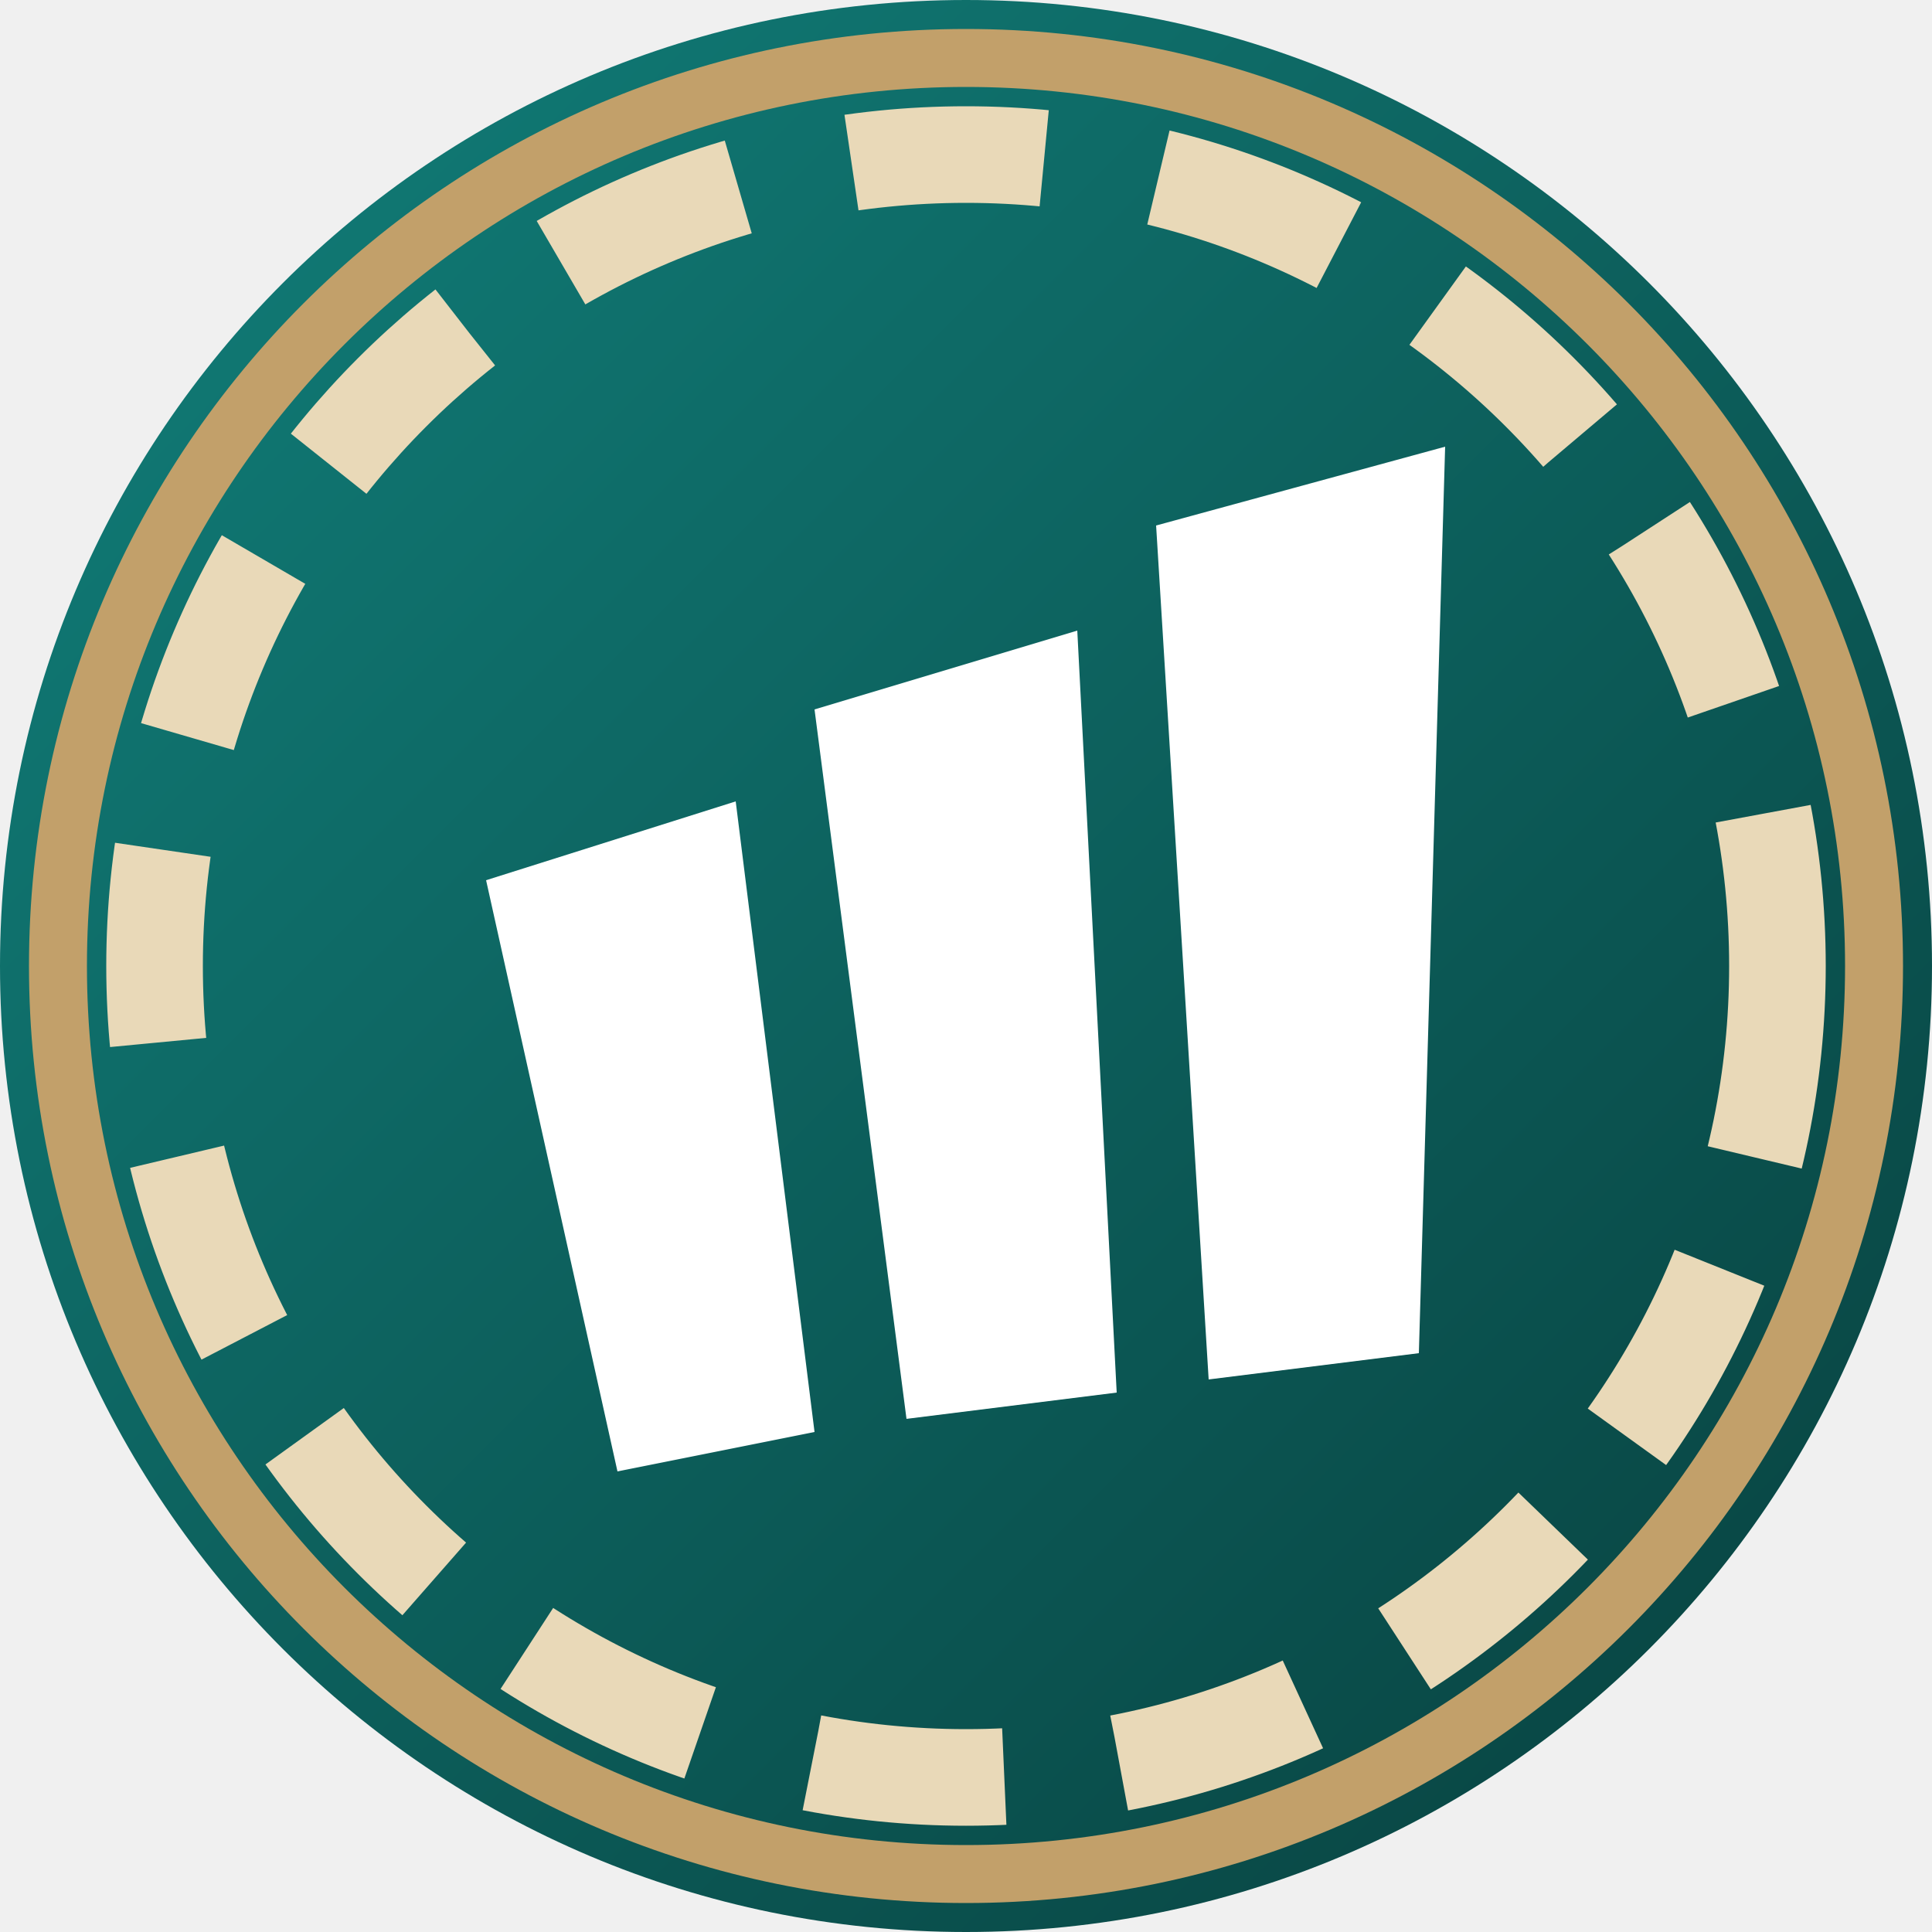
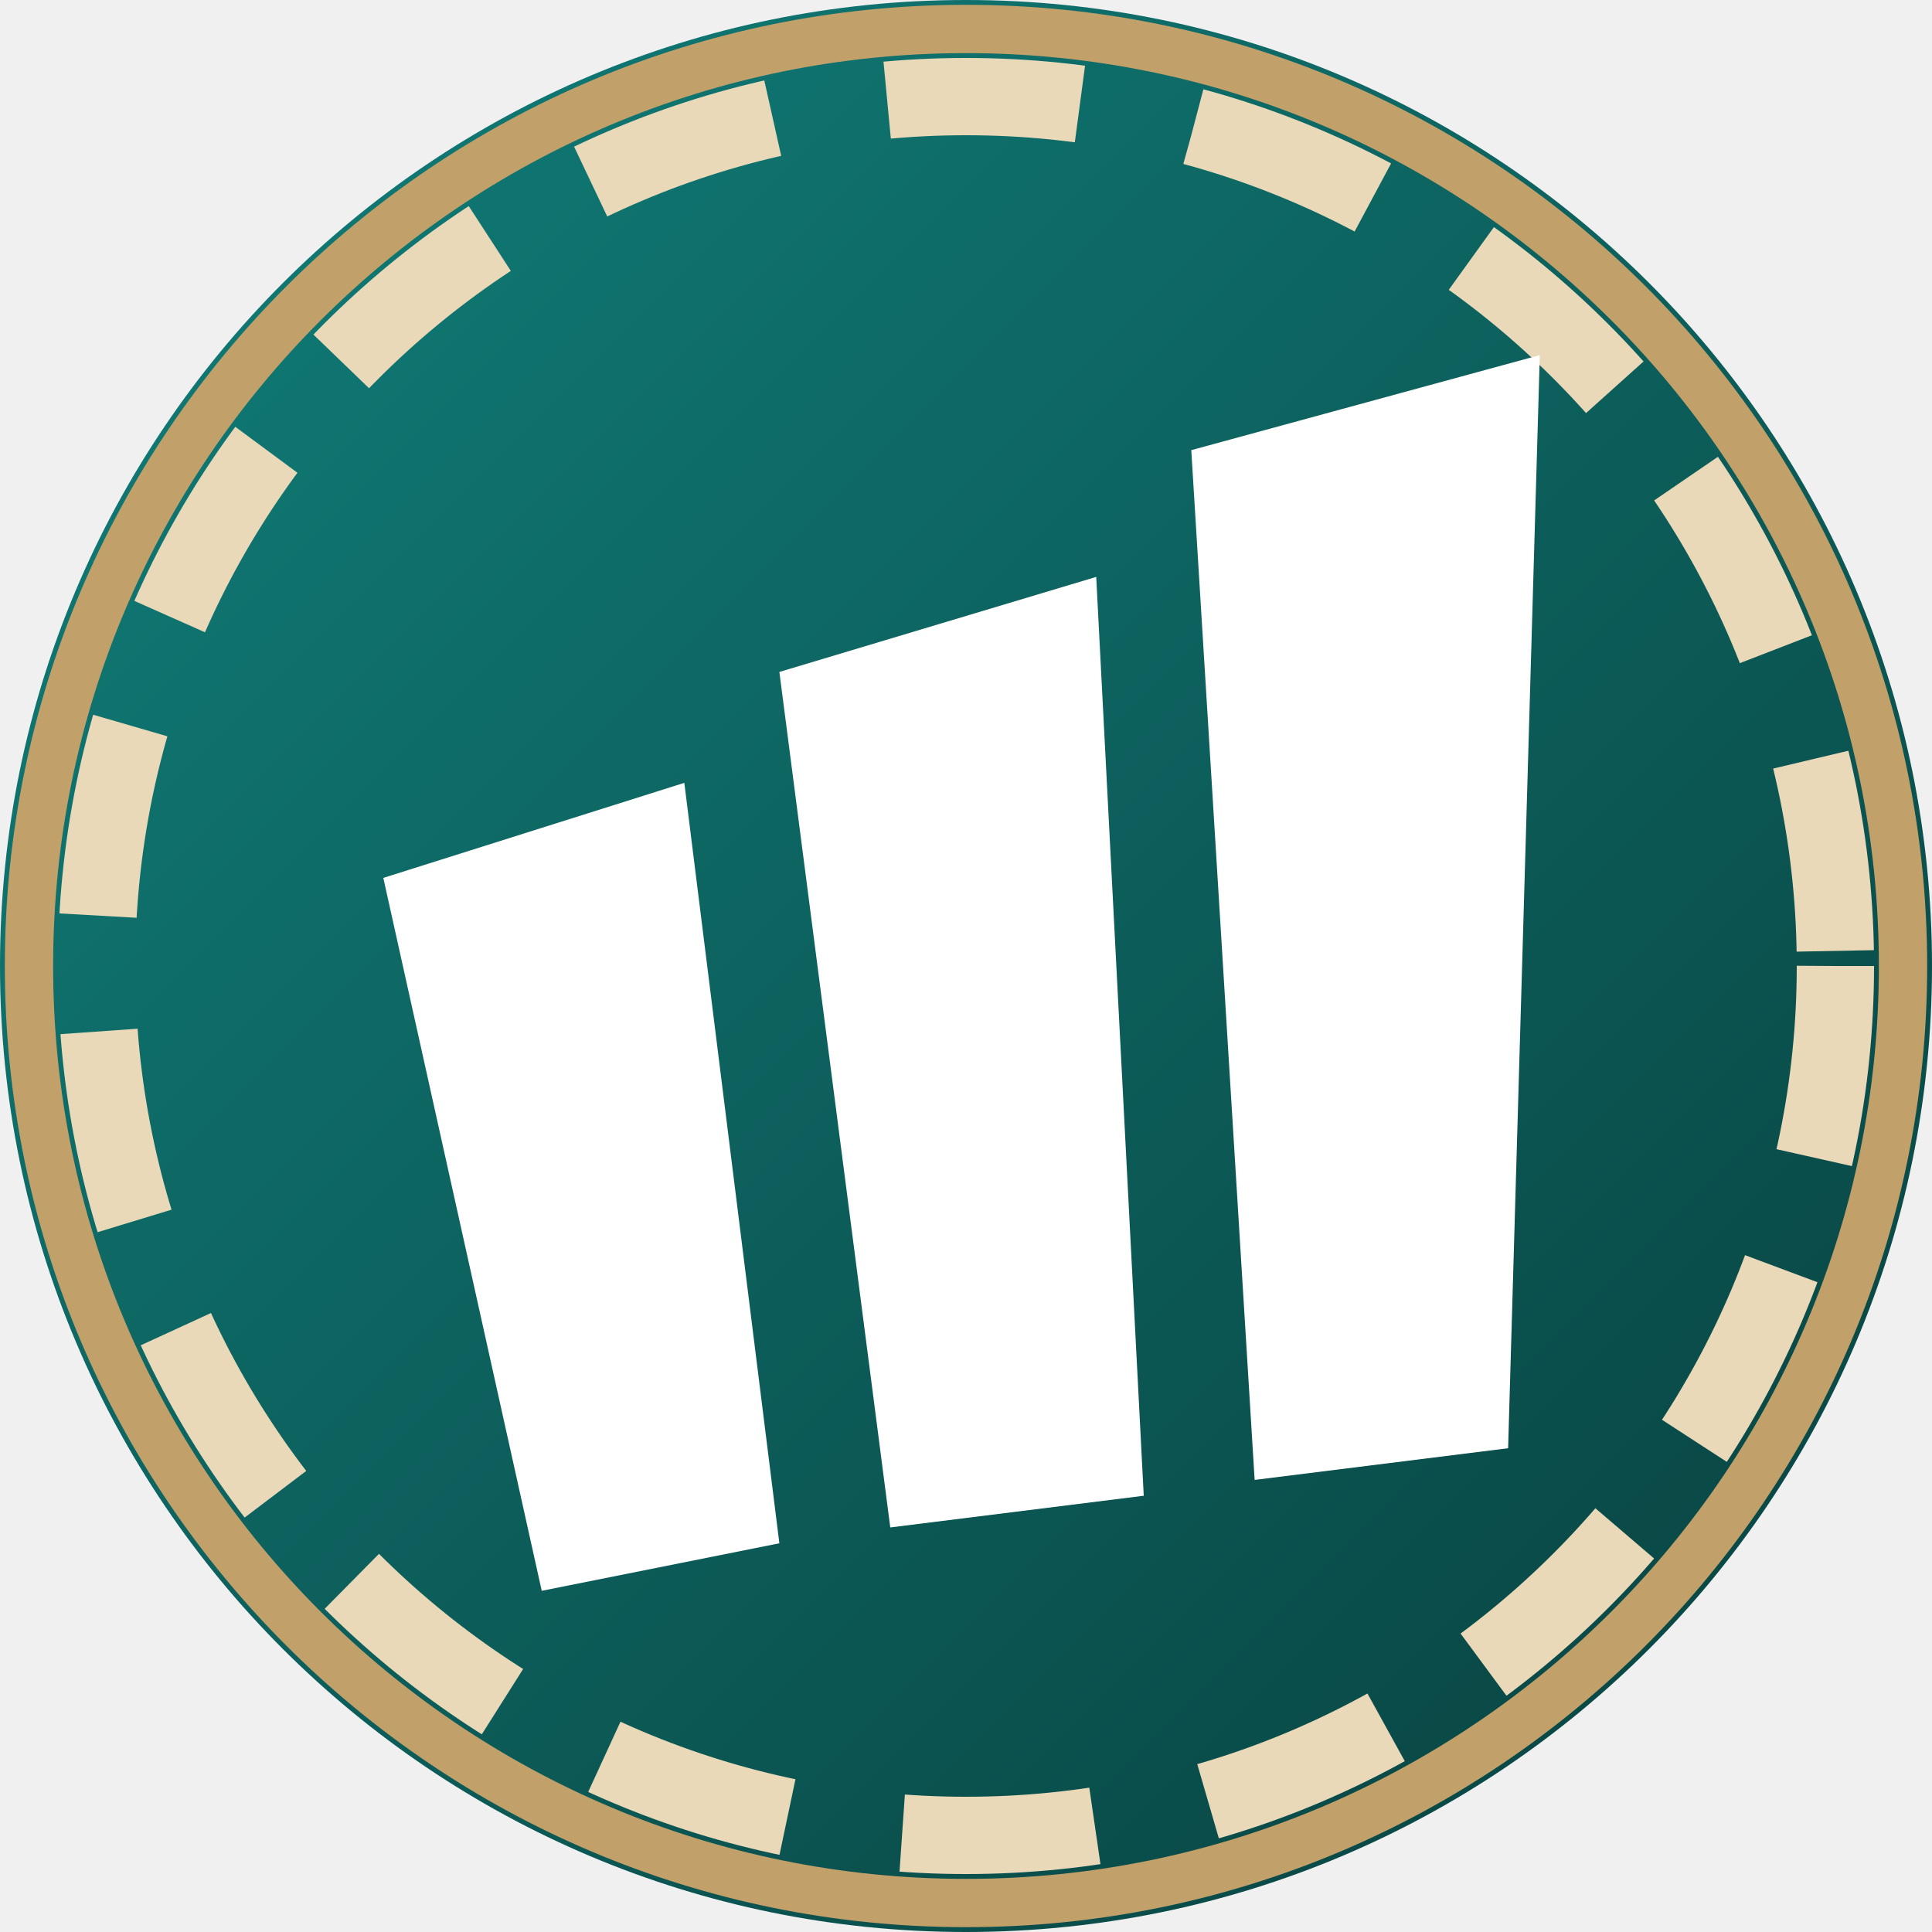
<svg xmlns="http://www.w3.org/2000/svg" viewBox="0 0 100 100">
  <defs>
    <linearGradient id="g" x1="0" y1="0" x2="1" y2="1">
      <stop offset="0" stop-color="#11807B" />
      <stop offset="1" stop-color="#083F3D" />
    </linearGradient>
  </defs>
  <circle cx="50" cy="50" r="50" fill="url(#g)" />
-   <circle cx="50" cy="50" r="47" fill="none" stroke="#C2A06A" stroke-width="3" />
-   <circle cx="50" cy="50" r="42" fill="none" stroke="#E9D9B8" stroke-width="5" stroke-dasharray="10 6" />
-   <g transform="translate(17 17) scale(.68)" fill="#fff">
+   <circle cx="50" cy="50" r="48.5" fill="none" stroke="#C2A06A" stroke-width="2.5" />
+   <circle cx="50" cy="50" r="45" fill="none" stroke="#E9D9B8" stroke-width="4" stroke-dasharray="10 6" />
+   <g transform="translate(10 11) scale(.82)" fill="#fff">
    <path d="M12 42 L31 36 L37 84 L22 87 Z" />
    <path d="M37 29 L57 23 L60 81 L44 83 Z" />
    <path d="M63 15 L85 9 L83 78 L67 80 Z" />
  </g>
</svg>
